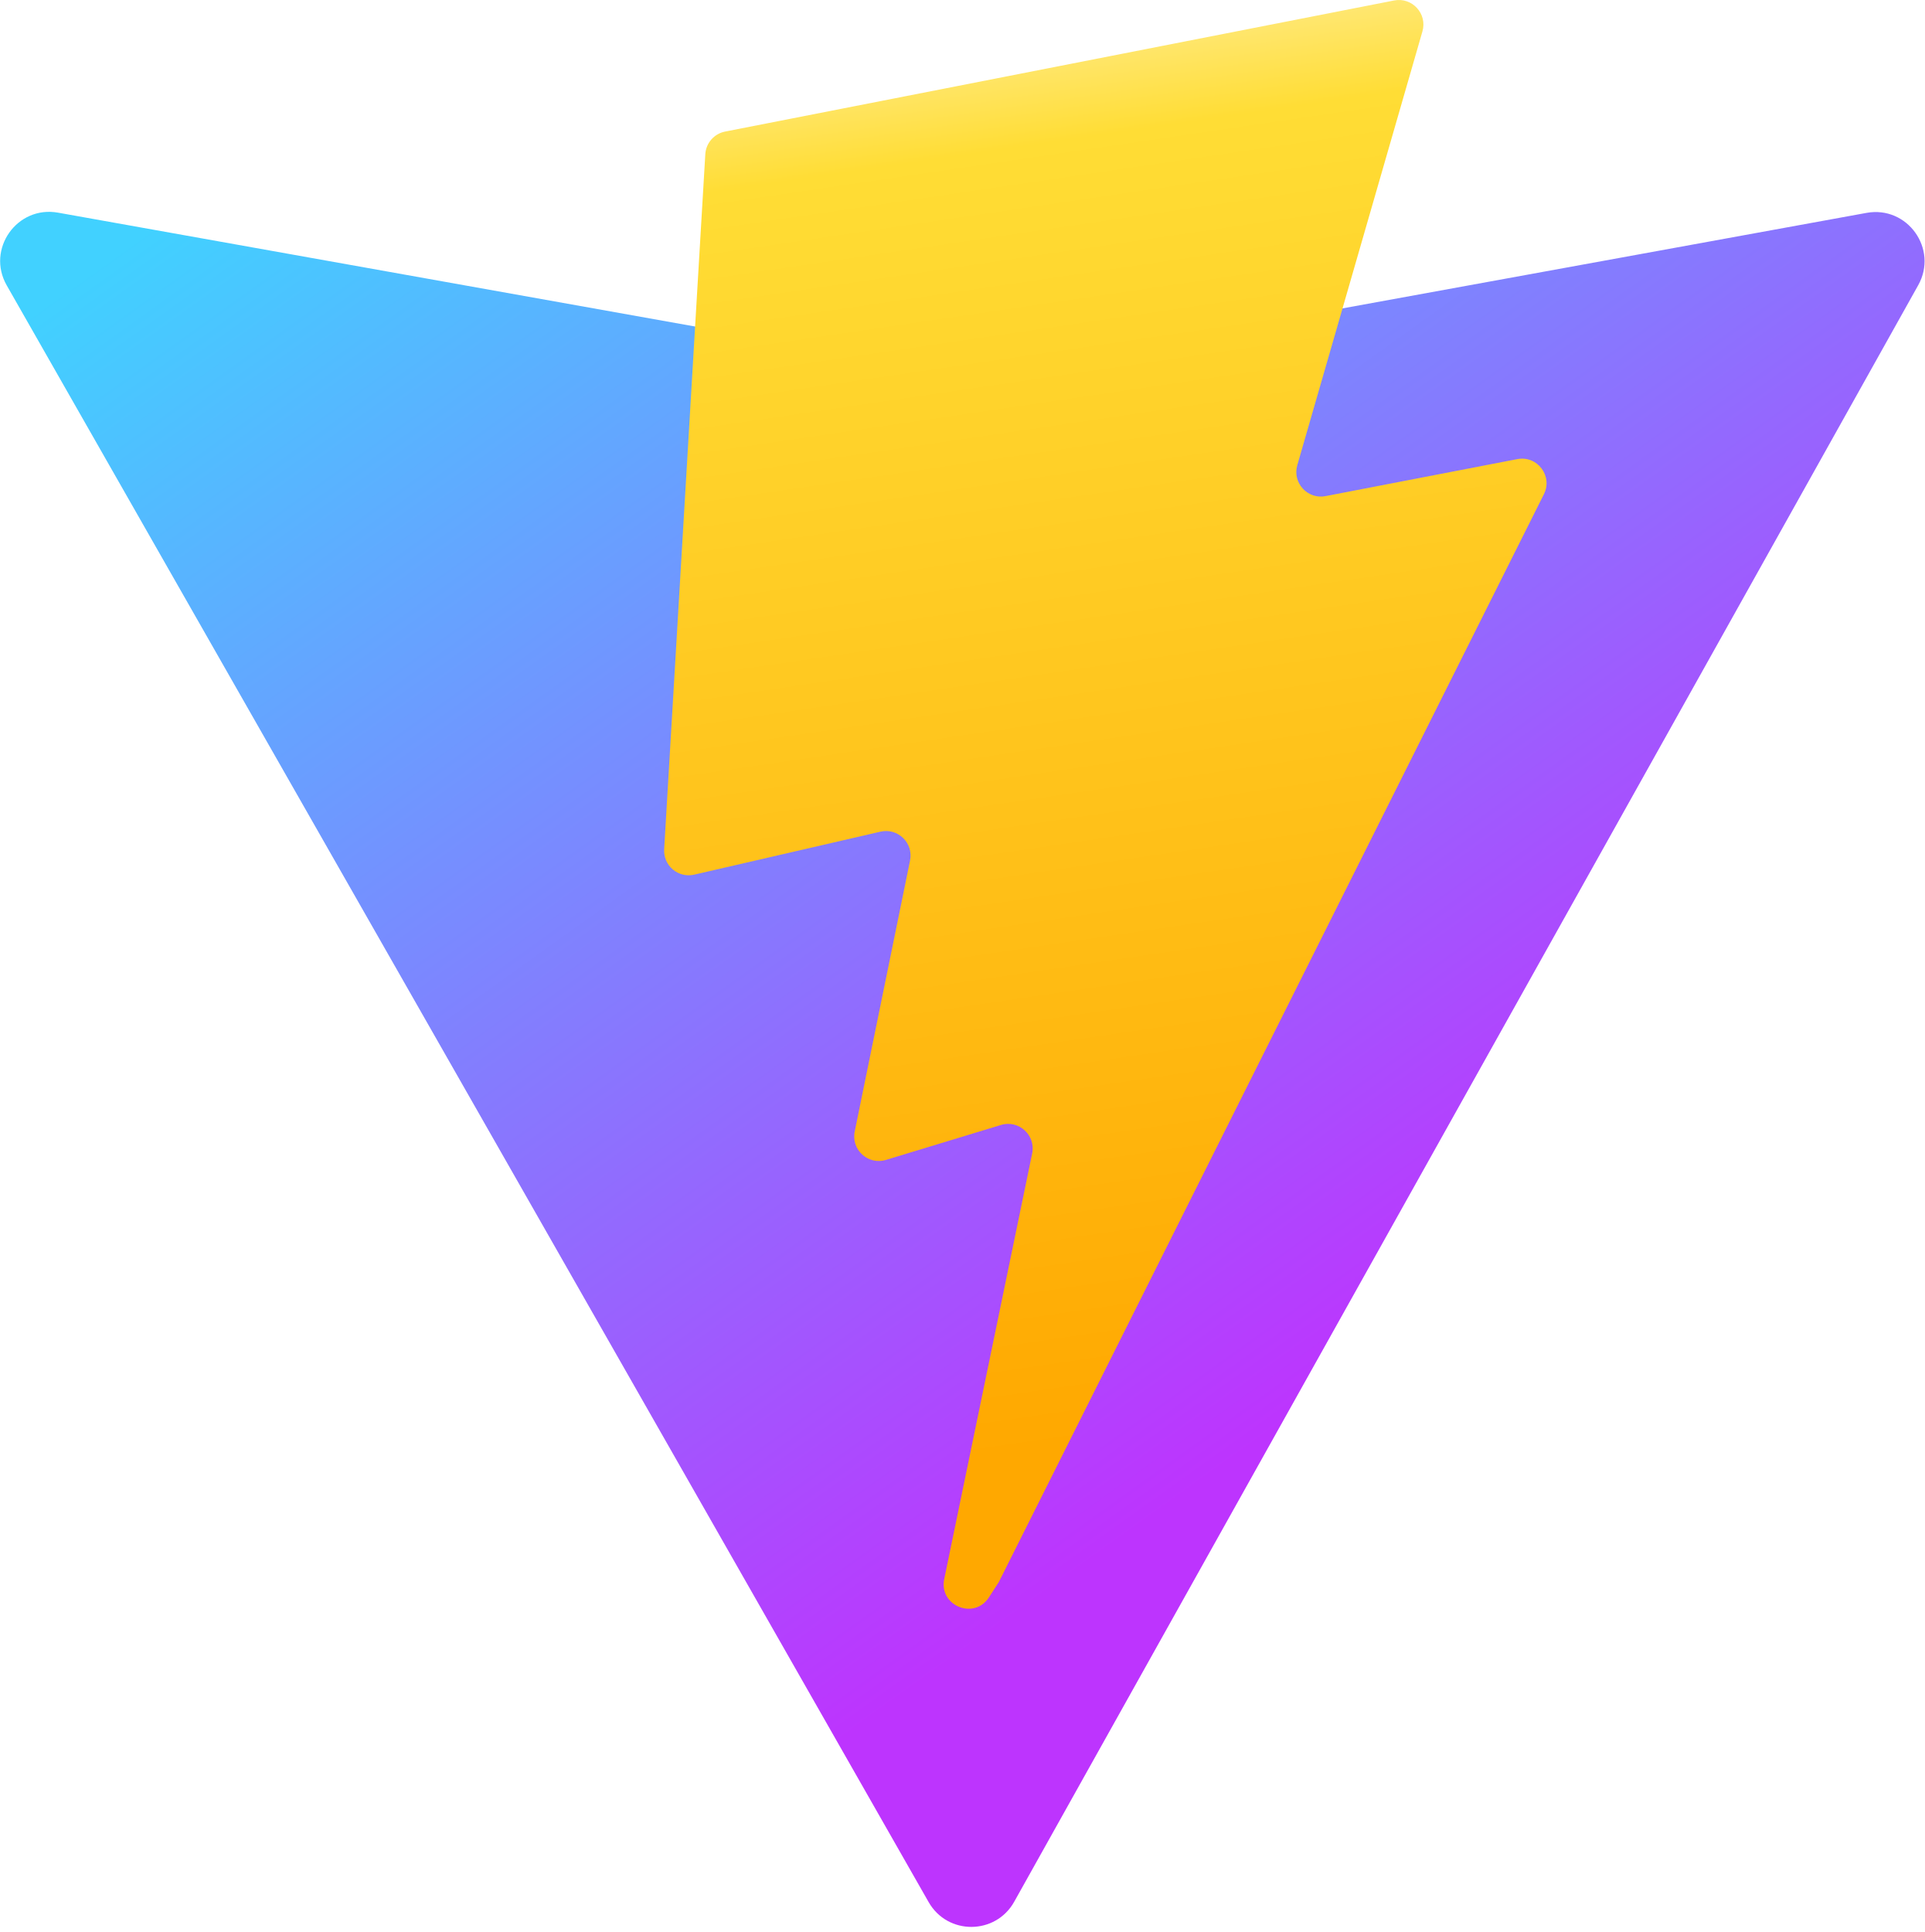
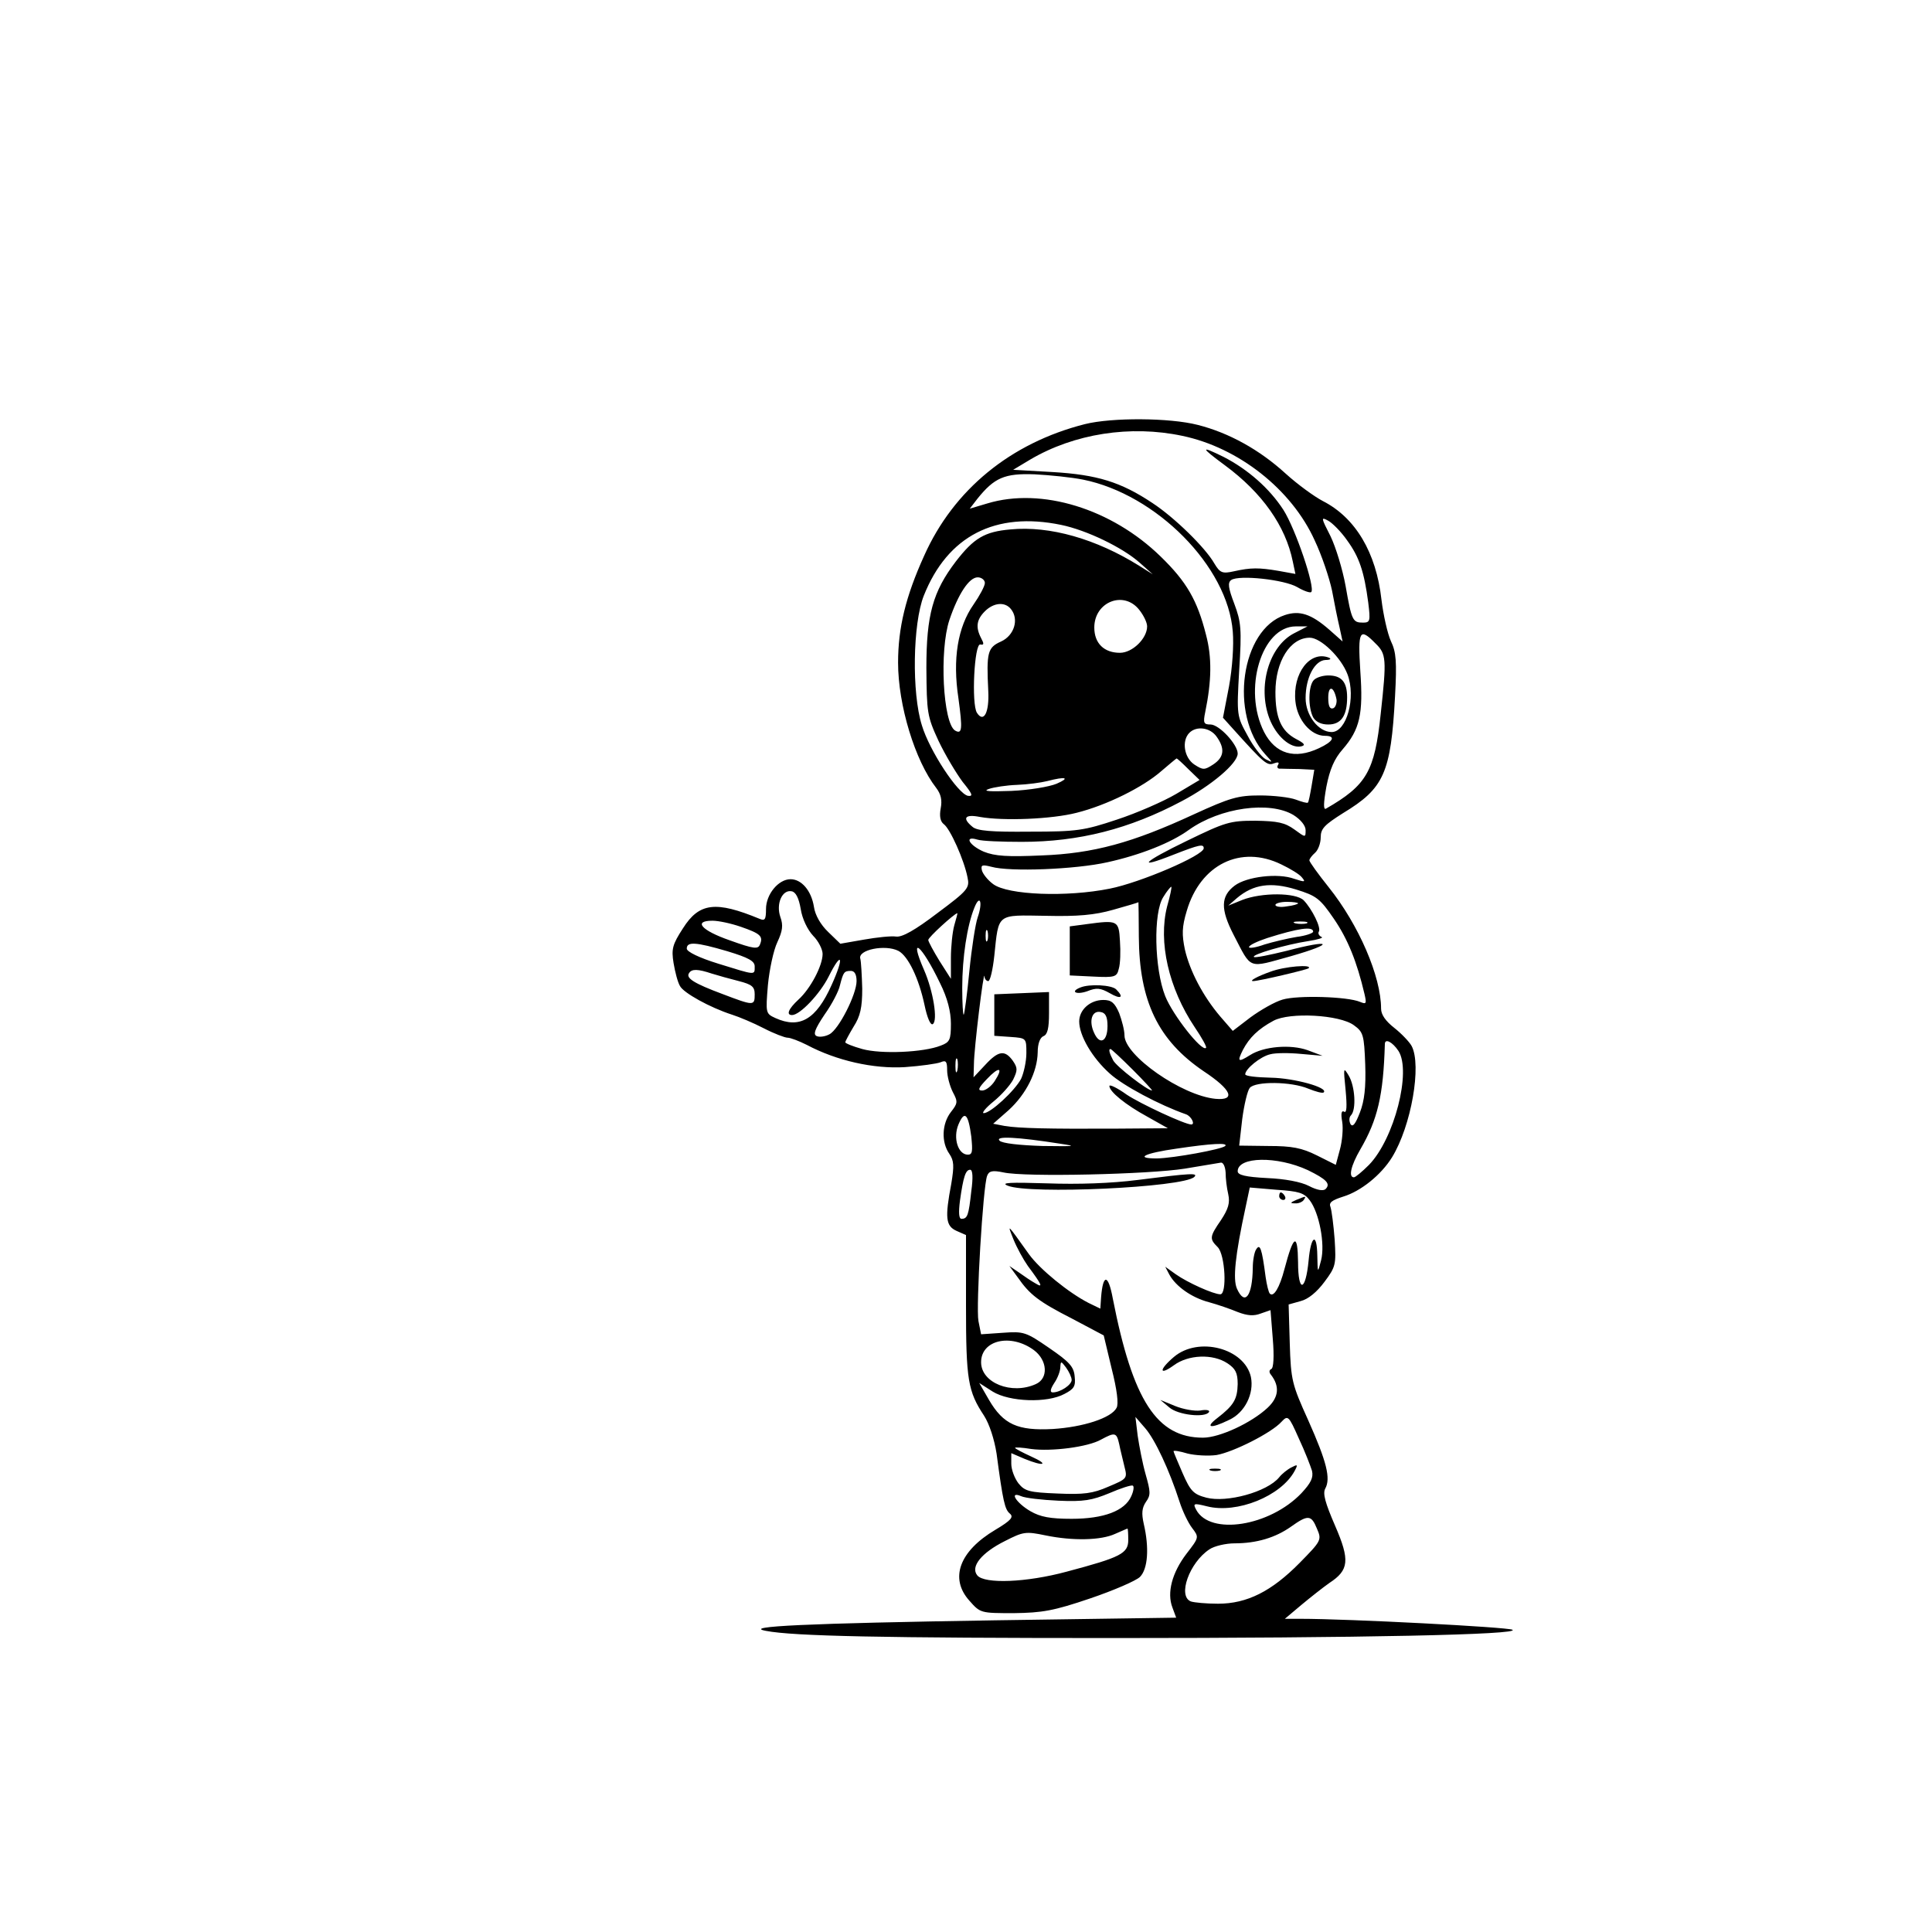
- <svg xmlns="http://www.w3.org/2000/svg" aria-hidden="true" role="img" class="iconify iconify--logos" width="31.88" height="32" preserveAspectRatio="xMidYMid meet" viewBox="0 0 256 257">
-   <defs>
-     <linearGradient id="IconifyId1813088fe1fbc01fb466" x1="-.828%" x2="57.636%" y1="7.652%" y2="78.411%">
-       <stop offset="0%" stop-color="#41D1FF" />
-       <stop offset="100%" stop-color="#BD34FE" />
-     </linearGradient>
-     <linearGradient id="IconifyId1813088fe1fbc01fb467" x1="43.376%" x2="50.316%" y1="2.242%" y2="89.03%">
-       <stop offset="0%" stop-color="#FFEA83" />
-       <stop offset="8.333%" stop-color="#FFDD35" />
-       <stop offset="100%" stop-color="#FFA800" />
-     </linearGradient>
-   </defs>
-   <path fill="url(#IconifyId1813088fe1fbc01fb466)" d="M255.153 37.938L134.897 252.976c-2.483 4.44-8.862 4.466-11.382.048L.875 37.958c-2.746-4.814 1.371-10.646 6.827-9.67l120.385 21.517a6.537 6.537 0 0 0 2.322-.004l117.867-21.483c5.438-.991 9.574 4.796 6.877 9.62Z" />
-   <path fill="url(#IconifyId1813088fe1fbc01fb467)" d="M185.432.063L96.44 17.501a3.268 3.268 0 0 0-2.634 3.014l-5.474 92.456a3.268 3.268 0 0 0 3.997 3.378l24.777-5.718c2.318-.535 4.413 1.507 3.936 3.838l-7.361 36.047c-.495 2.426 1.782 4.5 4.151 3.78l15.304-4.649c2.372-.72 4.652 1.36 4.15 3.788l-11.698 56.621c-.732 3.542 3.979 5.473 5.943 2.437l1.313-2.028l72.516-144.72c1.215-2.423-.88-5.186-3.54-4.672l-25.505 4.922c-2.396.462-4.435-1.77-3.759-4.114l16.646-57.705c.677-2.35-1.37-4.583-3.769-4.113Z" />
+ <svg xmlns="http://www.w3.org/2000/svg" version="1.0" width="512pt" height="512pt" viewBox="0 0 512 512" preserveAspectRatio="xMidYMid meet">
+   <g transform="translate(0,512) scale(0.1,-0.1)" fill="#000000" stroke="none">
+     <path d="M2875 3996 c-197 -50 -348 -174 -426 -349 -49 -108 -69 -191 -69 -283 0 -113 45 -260 101 -332 13 -17 16 -33 12 -54 -4 -21 -1 -35 8 -42 17 -12 54 -95 63 -141 6 -28 2 -34 -80 -95 -59 -45 -93 -64 -109 -62 -13 2 -51 -2 -85 -8 l-63 -11 -32 31 c-20 19 -35 45 -38 67 -7 43 -33 73 -62 73 -32 0 -65 -40 -65 -79 0 -28 -3 -32 -17 -26 -116 48 -160 43 -203 -25 -28 -43 -31 -55 -25 -92 4 -24 11 -51 17 -61 9 -18 79 -57 138 -76 19 -6 57 -22 84 -36 27 -14 56 -25 63 -25 8 0 31 -9 51 -19 79 -42 177 -64 260 -59 42 3 85 9 95 13 14 6 17 2 17 -21 0 -16 7 -42 15 -58 14 -26 13 -30 -5 -53 -24 -31 -26 -80 -4 -111 12 -18 13 -31 5 -79 -17 -90 -15 -112 14 -125 l25 -11 0 -187 c0 -197 5 -227 48 -292 14 -22 27 -62 33 -100 17 -128 22 -148 35 -159 11 -9 4 -18 -38 -43 -96 -57 -122 -129 -69 -188 29 -33 30 -33 118 -33 75 1 105 6 202 39 62 21 122 47 132 57 21 21 25 77 10 141 -6 27 -5 42 6 58 13 18 12 27 -1 73 -8 28 -17 75 -21 102 l-6 50 26 -30 c26 -30 64 -111 91 -195 8 -25 23 -56 33 -69 19 -25 19 -25 -15 -69 -38 -50 -52 -103 -37 -142 l10 -27 -481 -7 c-499 -8 -671 -16 -606 -28 72 -14 312 -19 920 -19 658 0 1082 9 1058 22 -12 7 -434 29 -562 29 l-41 0 44 37 c24 20 57 46 74 58 52 34 55 60 15 152 -26 60 -33 85 -26 98 15 27 4 71 -45 181 -43 95 -46 106 -49 204 l-3 103 32 9 c20 5 43 24 63 51 30 40 31 46 27 112 -3 39 -8 77 -11 86 -5 12 3 18 34 28 46 14 100 57 129 104 51 83 79 244 52 295 -6 11 -27 33 -46 48 -23 18 -35 35 -35 51 0 85 -59 222 -139 322 -28 35 -51 67 -51 71 0 4 7 13 15 20 8 7 15 25 15 41 0 23 10 33 59 64 109 66 127 106 138 310 5 92 3 117 -11 146 -9 20 -20 69 -25 110 -14 125 -69 217 -155 261 -23 12 -67 44 -99 73 -69 63 -150 108 -233 129 -74 19 -227 20 -299 2z m258 -31 c149 -31 290 -142 351 -277 19 -40 39 -100 46 -133 6 -33 15 -77 20 -98 l8 -37 -35 31 c-48 42 -79 52 -118 39 -116 -38 -148 -263 -52 -369 21 -23 21 -23 1 -13 -11 6 -33 34 -48 63 -28 51 -29 52 -22 173 7 109 5 128 -13 176 -16 42 -18 56 -8 63 21 14 141 1 175 -19 17 -10 34 -16 37 -13 11 12 -42 168 -74 218 -37 57 -94 107 -158 140 -63 31 -62 26 3 -22 99 -73 161 -161 180 -255 l7 -33 -44 8 c-53 9 -74 9 -119 -1 -31 -7 -37 -4 -52 21 -24 42 -106 122 -164 160 -84 56 -147 75 -264 82 l-105 6 45 27 c117 69 266 92 403 63z m-263 -116 c194 -39 384 -230 397 -403 3 -35 -1 -96 -10 -145 l-16 -83 27 -30 c82 -91 90 -98 108 -91 11 4 15 3 11 -4 -4 -6 -1 -11 6 -10 6 0 29 -1 51 -1 l39 -2 -7 -42 c-4 -23 -8 -44 -10 -45 -2 -2 -16 2 -32 8 -16 6 -59 11 -95 11 -58 0 -79 -6 -175 -50 -162 -75 -266 -104 -404 -109 -90 -4 -123 -2 -153 10 -39 17 -53 43 -17 32 12 -4 65 -6 118 -6 151 0 285 34 424 108 78 41 148 100 148 126 0 24 -49 77 -72 77 -18 0 -20 4 -14 33 17 83 18 145 2 205 -23 91 -51 140 -120 207 -130 127 -316 184 -459 141 l-47 -14 20 26 c45 56 72 68 152 65 40 -2 98 -8 128 -14z m700 -161 c32 -44 45 -82 56 -165 6 -49 5 -53 -14 -53 -27 0 -30 5 -46 97 -8 44 -26 103 -40 132 -25 49 -26 52 -6 41 11 -6 34 -29 50 -52z m-758 41 c68 -14 163 -60 208 -100 l35 -31 -35 22 c-115 72 -238 107 -342 97 -69 -6 -97 -23 -145 -85 -61 -80 -78 -142 -78 -282 1 -119 2 -128 32 -193 18 -38 47 -86 64 -109 26 -32 29 -39 14 -37 -27 6 -102 120 -122 187 -27 86 -24 269 5 343 63 159 190 224 364 188z m-202 -154 c0 -8 -14 -34 -30 -57 -42 -60 -56 -144 -40 -249 11 -81 10 -96 -9 -85 -32 20 -42 212 -15 293 23 68 52 113 75 113 10 0 19 -7 19 -15z m409 -71 c12 -15 21 -34 21 -44 0 -32 -39 -70 -72 -70 -42 0 -68 25 -68 67 0 68 78 99 119 47z m-340 2 c22 -27 9 -70 -26 -86 -36 -16 -39 -29 -34 -131 3 -57 -12 -86 -30 -58 -15 23 -7 185 9 181 10 -2 10 2 2 17 -15 29 -12 49 10 71 23 23 53 26 69 6z m751 -64 c-67 -34 -98 -141 -66 -226 18 -47 56 -80 84 -74 13 3 9 8 -14 20 -39 21 -54 56 -54 124 0 81 39 144 91 144 29 0 83 -52 100 -97 23 -61 -2 -153 -42 -153 -35 0 -69 44 -69 90 0 54 24 100 53 101 12 0 16 3 9 6 -50 20 -97 -41 -89 -116 5 -49 41 -91 78 -91 30 0 23 -15 -16 -33 -64 -30 -115 -15 -145 43 -57 112 -7 280 84 280 l31 0 -35 -18z m215 -27 c29 -28 30 -41 14 -187 -16 -152 -37 -189 -145 -251 -7 -4 -7 13 1 58 9 46 21 74 43 99 46 53 55 94 47 207 -7 108 -2 117 40 74z m-421 -247 c23 -32 20 -55 -9 -74 -23 -15 -27 -15 -50 0 -27 18 -34 63 -13 84 19 19 55 14 72 -10z m-74 -87 l29 -28 -62 -37 c-34 -20 -105 -51 -157 -68 -87 -29 -106 -32 -231 -32 -101 -1 -140 2 -152 13 -28 23 -20 34 20 26 62 -11 190 -6 256 11 80 20 176 68 224 110 21 18 39 33 41 34 2 0 16 -13 32 -29z m-350 -38 c-19 -8 -73 -17 -120 -19 -57 -2 -77 -1 -60 5 14 5 48 10 75 11 28 1 64 6 80 10 50 13 62 9 25 -7z m628 -83 c19 -12 32 -28 32 -40 0 -20 0 -20 -30 2 -25 18 -44 22 -103 23 -68 0 -80 -4 -181 -53 -118 -57 -137 -77 -36 -37 69 27 80 29 80 17 0 -19 -168 -91 -249 -107 -114 -23 -270 -17 -309 12 -15 11 -28 28 -30 37 -3 14 1 15 25 9 49 -14 224 -7 308 12 86 19 168 51 216 86 83 59 214 77 277 39z m-32 -131 c23 -11 48 -26 54 -34 11 -13 8 -13 -20 -4 -43 16 -126 6 -158 -18 -37 -28 -38 -62 -3 -130 49 -94 36 -89 152 -57 119 34 109 46 -12 14 -45 -11 -84 -19 -86 -16 -7 6 85 33 144 42 26 4 42 9 35 11 -6 3 -10 9 -7 14 7 10 -18 60 -40 83 -21 21 -112 21 -163 1 l-37 -15 23 20 c44 37 90 43 156 23 55 -17 64 -24 101 -78 37 -54 61 -114 81 -199 6 -26 5 -28 -12 -21 -33 14 -165 18 -205 6 -21 -6 -59 -28 -85 -47 l-47 -36 -33 38 c-46 54 -81 121 -94 178 -8 39 -8 59 5 102 36 123 143 176 251 123z m-303 -111 c-24 -94 4 -217 73 -320 19 -28 33 -53 30 -55 -11 -11 -88 87 -108 137 -29 73 -32 222 -5 263 9 15 19 27 21 27 2 0 -3 -24 -11 -52z m-971 -7 c4 -26 18 -55 33 -71 14 -14 25 -36 25 -48 0 -31 -32 -92 -64 -121 -27 -25 -33 -41 -17 -41 21 0 74 56 97 102 35 70 42 53 8 -22 -41 -92 -85 -117 -149 -88 -26 12 -26 13 -20 87 4 42 15 93 25 114 14 30 16 45 8 67 -12 35 5 73 30 68 11 -2 19 -18 24 -47z m469 -22 c-6 -17 -16 -81 -22 -142 -6 -62 -13 -114 -15 -116 -2 -2 -4 30 -4 71 0 81 13 165 32 212 15 38 23 15 9 -25z m427 -51 c1 -171 51 -275 172 -357 74 -49 86 -78 31 -73 -90 9 -241 115 -241 168 0 14 -7 40 -14 59 -12 28 -21 35 -42 35 -35 0 -64 -26 -64 -57 0 -37 34 -96 81 -138 35 -32 133 -84 202 -108 14 -5 25 -27 14 -27 -17 0 -135 55 -171 79 -25 18 -46 28 -46 23 0 -15 43 -50 100 -81 l55 -31 -135 -1 c-184 -1 -259 1 -297 7 l-31 6 41 36 c47 43 76 102 77 153 0 23 6 39 15 43 11 4 15 21 15 61 l0 56 -72 -3 -73 -3 0 -55 0 -55 43 -3 c42 -3 42 -3 42 -43 0 -22 -7 -53 -14 -68 -17 -32 -81 -91 -99 -91 -6 0 5 14 26 31 21 17 44 43 52 58 12 25 12 31 -1 50 -21 29 -38 27 -73 -11 l-31 -33 1 35 c0 39 26 252 28 233 0 -7 5 -13 10 -13 5 0 12 30 16 67 12 114 5 108 136 106 85 -2 130 2 179 16 36 10 66 19 67 20 0 0 1 -41 1 -91z m422 88 c0 -2 -13 -6 -30 -8 -16 -3 -30 -1 -30 4 0 4 14 8 30 8 17 0 30 -2 30 -4z m-911 -58 c-5 -18 -9 -57 -9 -87 l0 -55 -30 47 c-16 26 -30 52 -30 56 0 7 68 69 77 71 1 0 -3 -15 -8 -32z m-566 -4 c52 -18 60 -25 51 -47 -5 -13 -16 -12 -80 11 -75 26 -98 52 -46 52 16 0 49 -7 75 -16z m1500 9 c-7 -2 -21 -2 -30 0 -10 3 -4 5 12 5 17 0 24 -2 18 -5z m-846 -45 c-3 -7 -5 -2 -5 12 0 14 2 19 5 13 2 -7 2 -19 0 -25z m863 23 c0 -4 -20 -11 -44 -14 -24 -4 -62 -13 -85 -20 -22 -8 -41 -11 -41 -7 0 5 21 15 48 24 82 26 122 32 122 17z m-1552 -52 c56 -17 72 -26 72 -40 0 -24 4 -24 -96 7 -52 16 -84 32 -84 40 0 19 23 18 108 -7z m453 1 c26 -14 54 -73 69 -143 7 -34 16 -55 22 -51 14 9 1 88 -23 143 -42 96 -7 68 42 -34 20 -40 29 -76 29 -108 0 -43 -3 -49 -27 -58 -45 -18 -158 -23 -208 -9 -25 7 -45 15 -45 18 0 2 10 21 22 41 18 28 23 51 23 101 -1 36 -3 71 -5 79 -8 24 66 39 101 21z m-495 -60 c16 -5 48 -14 72 -20 35 -9 42 -15 42 -35 0 -31 -2 -31 -86 1 -75 28 -97 42 -88 55 7 12 24 11 60 -1z m384 -20 c0 -35 -47 -128 -72 -141 -11 -6 -26 -8 -33 -5 -11 4 -6 18 20 57 20 28 38 63 41 78 9 35 11 38 29 38 10 0 15 -10 15 -27z m665 -119 c0 -42 -21 -52 -36 -17 -14 31 -5 59 18 54 13 -2 18 -13 18 -37z m653 2 c25 -18 27 -26 30 -104 2 -60 -2 -96 -14 -127 -12 -31 -19 -40 -25 -31 -4 8 -4 18 1 23 15 15 11 78 -6 106 -14 23 -14 21 -8 -39 4 -43 3 -62 -4 -57 -7 4 -9 -5 -5 -27 3 -18 0 -51 -6 -73 l-11 -41 -50 25 c-40 20 -66 25 -128 25 l-78 1 8 70 c5 38 14 76 20 83 15 18 110 17 155 -2 20 -8 38 -13 41 -10 13 13 -79 38 -140 39 -38 1 -68 4 -68 9 0 14 40 47 66 53 14 4 51 4 82 1 l57 -5 -40 15 c-45 16 -116 10 -152 -13 -32 -20 -35 -18 -19 14 17 32 40 55 81 77 43 23 175 16 213 -12z m118 -68 c35 -54 -11 -233 -78 -302 -18 -18 -36 -33 -40 -33 -15 0 -8 31 17 74 46 79 61 143 65 279 0 16 20 6 36 -18z m-704 -50 c30 -30 53 -55 51 -55 -12 0 -94 63 -103 80 -10 19 -13 30 -7 30 2 0 29 -25 59 -55z m-465 -2 c-3 -10 -5 -4 -5 12 0 17 2 24 5 18 2 -7 2 -21 0 -30z m99 -28 c-9 -14 -24 -25 -33 -25 -13 0 -10 7 12 30 33 35 45 32 21 -5z m-62 -147 c4 -39 3 -48 -9 -48 -26 0 -40 44 -25 80 16 38 26 29 34 -32z m236 -19 c46 -7 39 -7 -47 -6 -62 2 -107 7 -114 14 -13 13 46 10 161 -8z m437 -6 c-10 -9 -136 -32 -181 -33 -61 0 -33 14 52 26 94 14 137 16 129 7z m219 -64 c49 -24 61 -36 47 -50 -6 -6 -23 -3 -44 8 -21 11 -64 19 -111 21 -57 3 -78 8 -78 18 0 39 104 41 186 3z m-218 -6 c0 -16 3 -41 7 -58 5 -23 0 -39 -19 -68 -31 -45 -31 -50 -9 -72 20 -20 25 -125 7 -125 -18 0 -87 31 -118 53 l-28 20 11 -21 c17 -31 59 -61 105 -73 22 -6 57 -18 76 -26 26 -10 43 -11 61 -4 l26 9 6 -76 c4 -47 2 -78 -4 -80 -6 -3 -6 -9 -1 -15 24 -31 21 -60 -9 -88 -43 -40 -127 -79 -171 -79 -122 0 -186 98 -239 369 -12 65 -26 66 -31 3 l-2 -30 -31 15 c-53 27 -129 89 -158 129 -60 84 -58 82 -41 39 9 -22 26 -53 38 -70 38 -51 41 -59 20 -46 -11 6 -30 19 -44 29 l-25 17 22 -30 c32 -46 55 -64 145 -110 l83 -44 21 -88 c14 -55 19 -94 13 -104 -14 -27 -89 -51 -169 -56 -93 -5 -131 12 -169 77 l-26 45 36 -23 c44 -27 144 -31 190 -6 25 13 30 20 27 46 -2 26 -14 39 -68 76 -61 42 -67 44 -122 40 l-58 -4 -7 35 c-7 37 12 357 23 385 5 13 14 15 43 9 57 -13 388 -5 481 10 47 8 90 15 96 16 6 0 11 -11 12 -26z m-674 -50 c-7 -64 -10 -73 -26 -73 -7 0 -8 17 -4 48 9 64 15 82 27 82 7 0 8 -21 3 -57z m897 -24 c25 -33 41 -116 30 -159 -9 -35 -9 -35 -10 13 -1 62 -17 53 -23 -13 -8 -84 -28 -87 -28 -5 -1 79 -12 73 -36 -18 -13 -50 -29 -76 -39 -65 -3 3 -8 23 -11 44 -10 77 -15 89 -25 73 -5 -7 -9 -30 -9 -49 -1 -75 -21 -102 -42 -55 -11 25 -5 87 23 216 l11 52 71 -6 c59 -4 73 -8 88 -28z m-731 -397 c36 -27 39 -75 5 -90 -64 -29 -145 3 -145 58 0 59 79 77 140 32z m100 -79 c0 -13 -30 -33 -50 -33 -8 0 -7 8 4 25 9 13 16 32 16 42 1 17 2 16 15 -1 8 -11 15 -26 15 -33z m637 -241 c4 -18 -3 -32 -28 -59 -84 -88 -242 -113 -279 -44 -9 17 -7 18 29 9 79 -20 196 27 232 94 9 17 8 18 -9 9 -10 -5 -25 -17 -32 -26 -32 -39 -139 -68 -193 -54 -34 9 -42 17 -63 65 -13 30 -24 56 -24 58 0 3 17 0 37 -6 20 -5 55 -7 77 -4 45 8 146 59 172 88 17 18 19 17 46 -44 16 -34 31 -73 35 -86z m-511 71 c3 -16 10 -42 14 -60 8 -31 7 -32 -43 -53 -41 -18 -65 -21 -134 -18 -75 3 -87 6 -104 27 -10 13 -19 36 -19 52 l0 28 35 -15 c51 -21 67 -16 18 6 -24 11 -43 21 -43 23 0 2 19 1 43 -3 53 -7 150 5 185 25 37 20 41 19 48 -12z m32 -138 c-17 -39 -73 -60 -158 -60 -57 0 -83 5 -109 20 -38 22 -58 54 -25 40 11 -5 55 -10 99 -12 67 -3 89 1 135 20 30 13 58 22 62 20 4 -2 2 -15 -4 -28z m492 -86 c13 -30 12 -32 -46 -91 -74 -75 -139 -108 -216 -108 -31 0 -63 3 -72 6 -36 14 -4 103 49 138 13 9 44 16 67 16 58 0 108 15 149 44 45 32 54 32 69 -5z m-500 -30 c0 -36 -20 -46 -163 -84 -107 -29 -218 -33 -237 -10 -19 23 11 60 73 91 49 25 55 26 108 15 73 -15 147 -13 184 4 17 7 31 14 33 14 1 1 2 -13 2 -30z" />
+     <path d="M3482 3318 c-15 -15 -16 -72 -2 -99 7 -12 21 -19 40 -19 34 0 50 23 50 72 0 41 -15 58 -50 58 -14 0 -31 -5 -38 -12z m60 -52 c1 -10 -3 -21 -9 -23 -9 -3 -13 6 -13 28 0 34 15 31 22 -5z" />
+     <path d="M3367 2545 c-34 -12 -58 -25 -46 -25 15 0 142 30 147 34 11 11 -64 5 -101 -9z" />
+     <path d="M2880 2671 l-45 -6 0 -65 0 -65 62 -3 c58 -3 63 -1 68 21 4 13 5 46 3 73 -3 55 -6 56 -88 45z" />
+     <path d="M2863 2503 c-28 -11 -11 -20 18 -10 25 10 35 9 60 -5 29 -17 39 -12 17 10 -12 12 -71 15 -95 5z" />
+     <path d="M3015 1993 c-70 -9 -158 -12 -240 -9 -98 3 -124 2 -105 -6 56 -24 466 -5 495 23 11 11 -9 10 -150 -8z" />
+     <path d="M3111 1524 c-40 -34 -40 -51 0 -22 38 28 103 31 142 5 21 -14 27 -25 27 -55 -1 -40 -10 -56 -54 -90 -34 -26 -18 -29 31 -5 42 19 67 70 58 114 -17 76 -139 108 -204 53z" />
+     <path d="M3099 1390 c23 -20 95 -28 105 -12 3 5 -8 7 -23 4 -15 -2 -45 3 -67 12 l-39 16 24 -20z" />
+     <path d="M3390 1950 c0 -5 5 -10 11 -10 5 0 7 5 4 10 -3 6 -8 10 -11 10 -2 0 -4 -4 -4 -10z" />
+     <path d="M3435 1940 c-16 -7 -17 -9 -3 -9 9 -1 20 4 23 9 7 11 7 11 -20 0z" />
+     <path d="M3208 1223 c6 -2 18 -2 25 0 6 3 1 5 -13 5 -14 0 -19 -2 -12 -5z" />
+   </g>
</svg>
